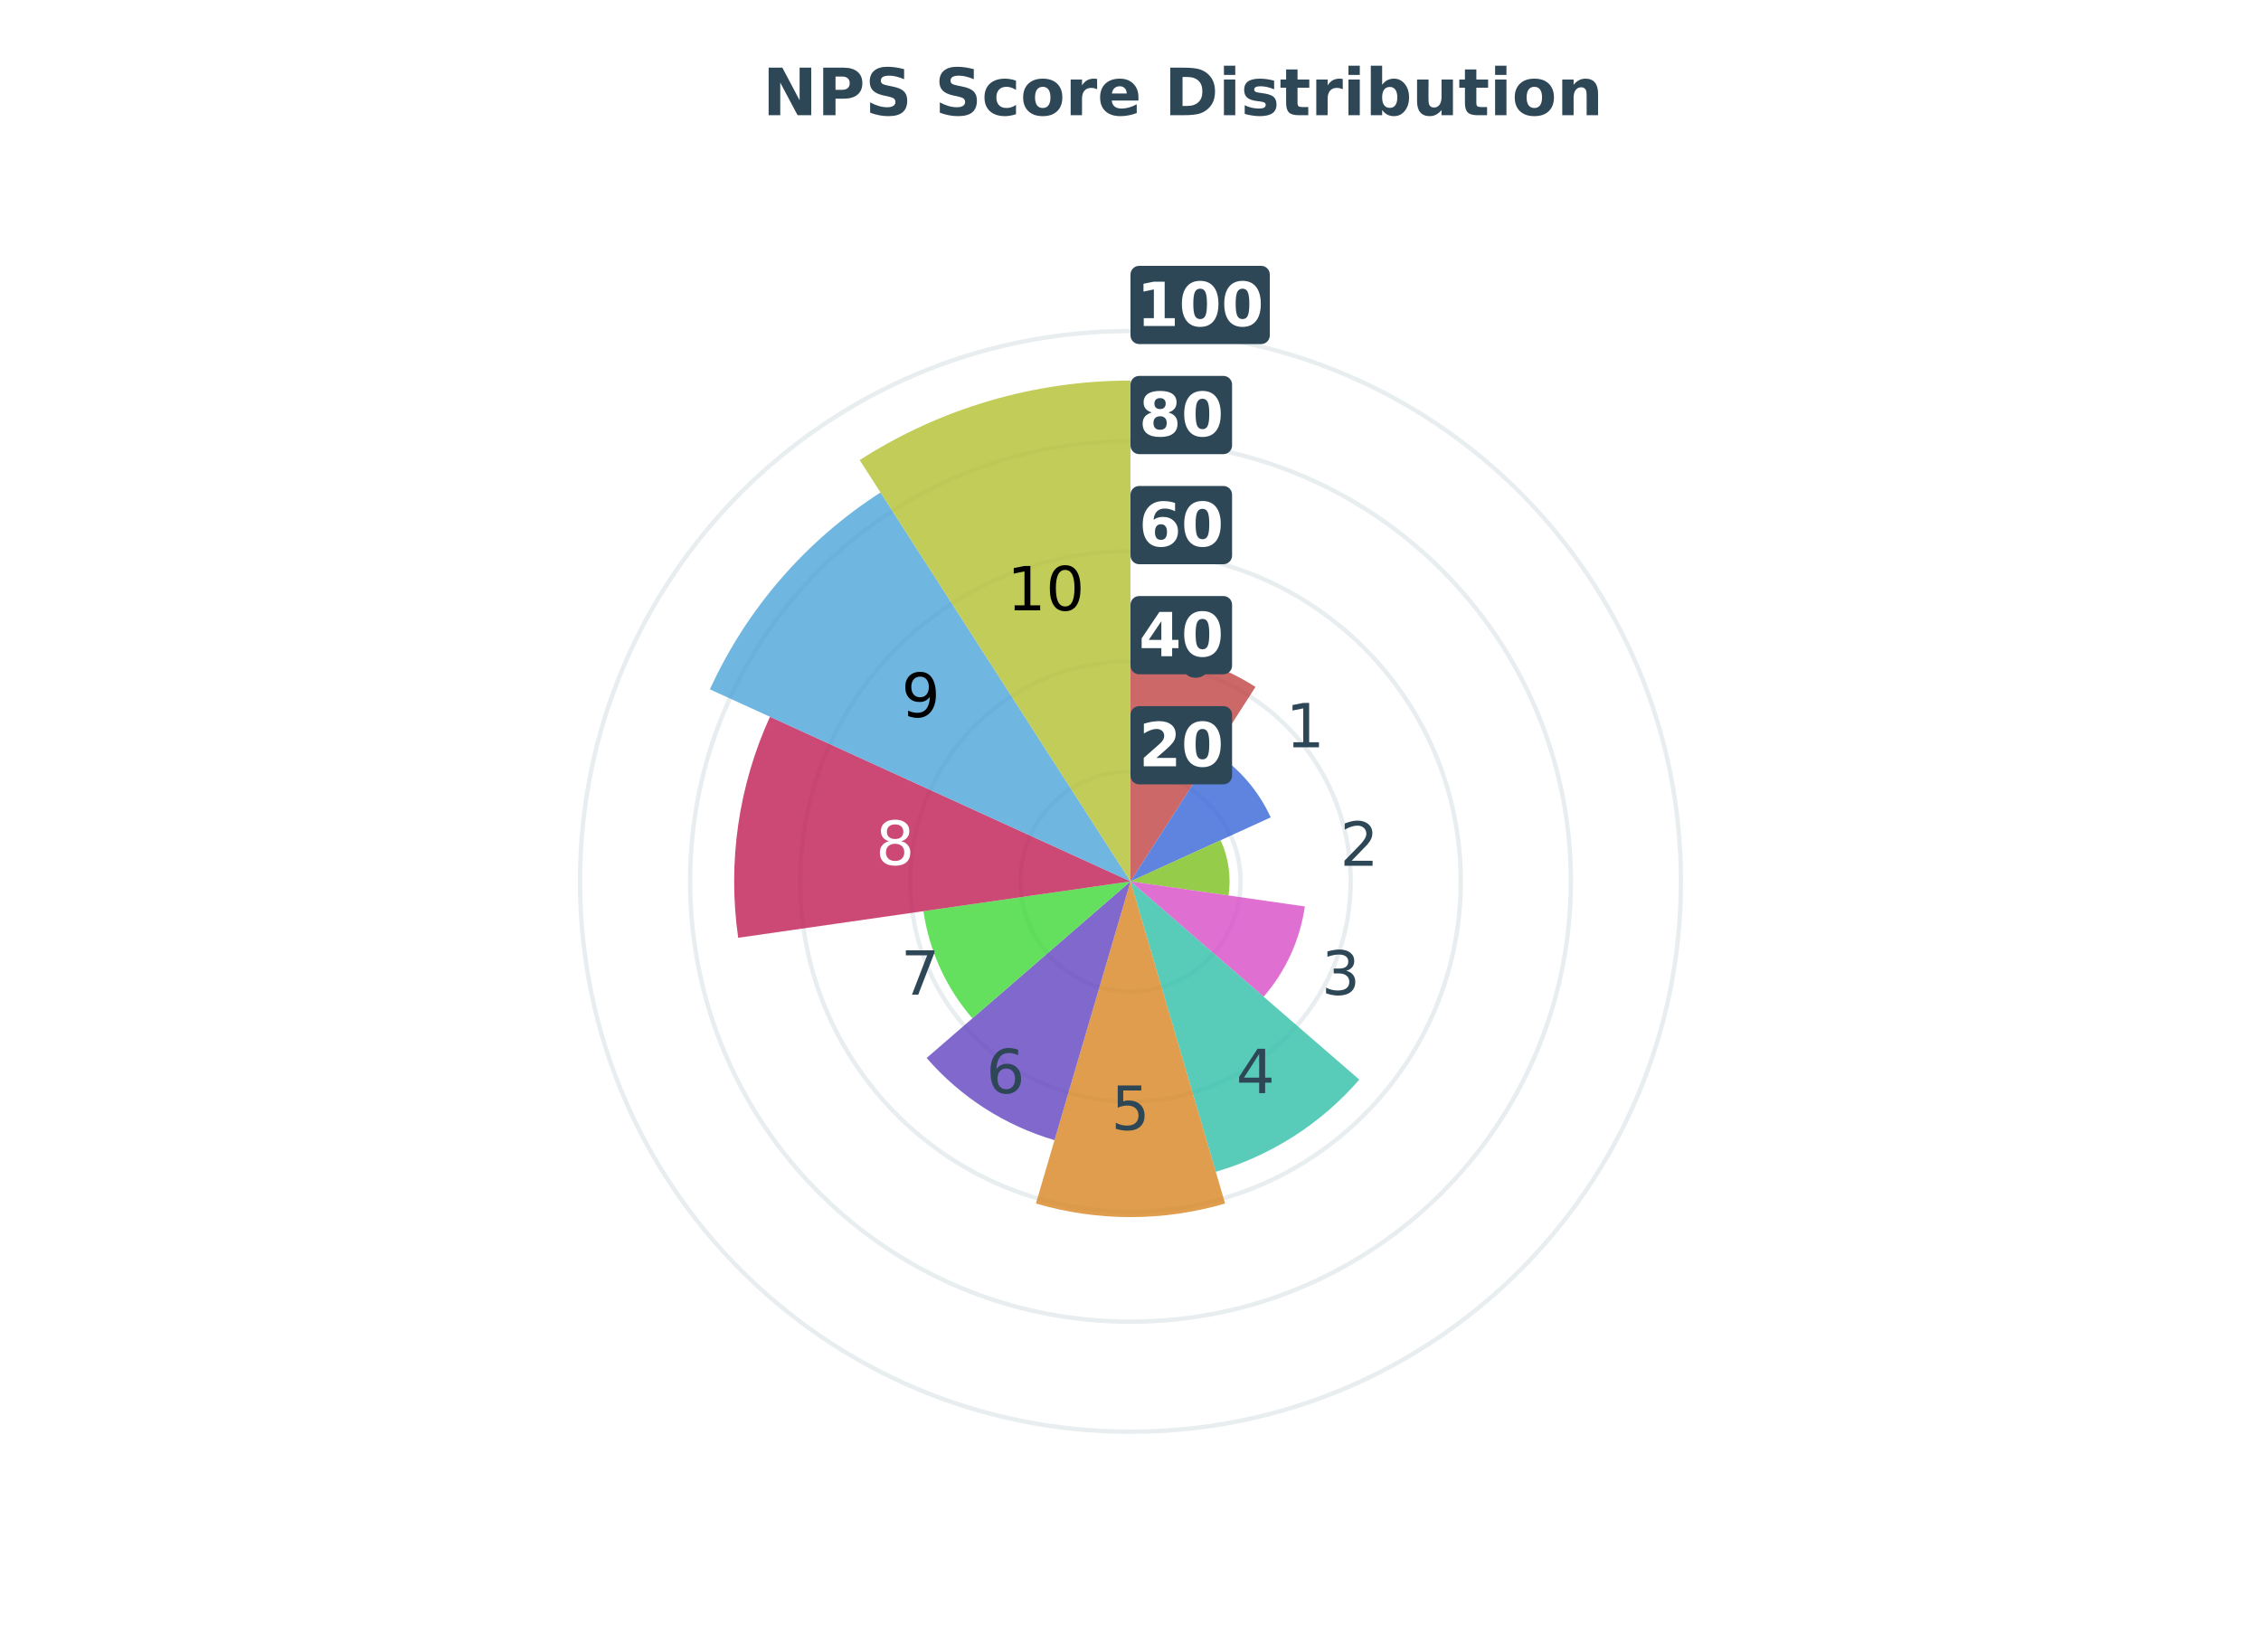
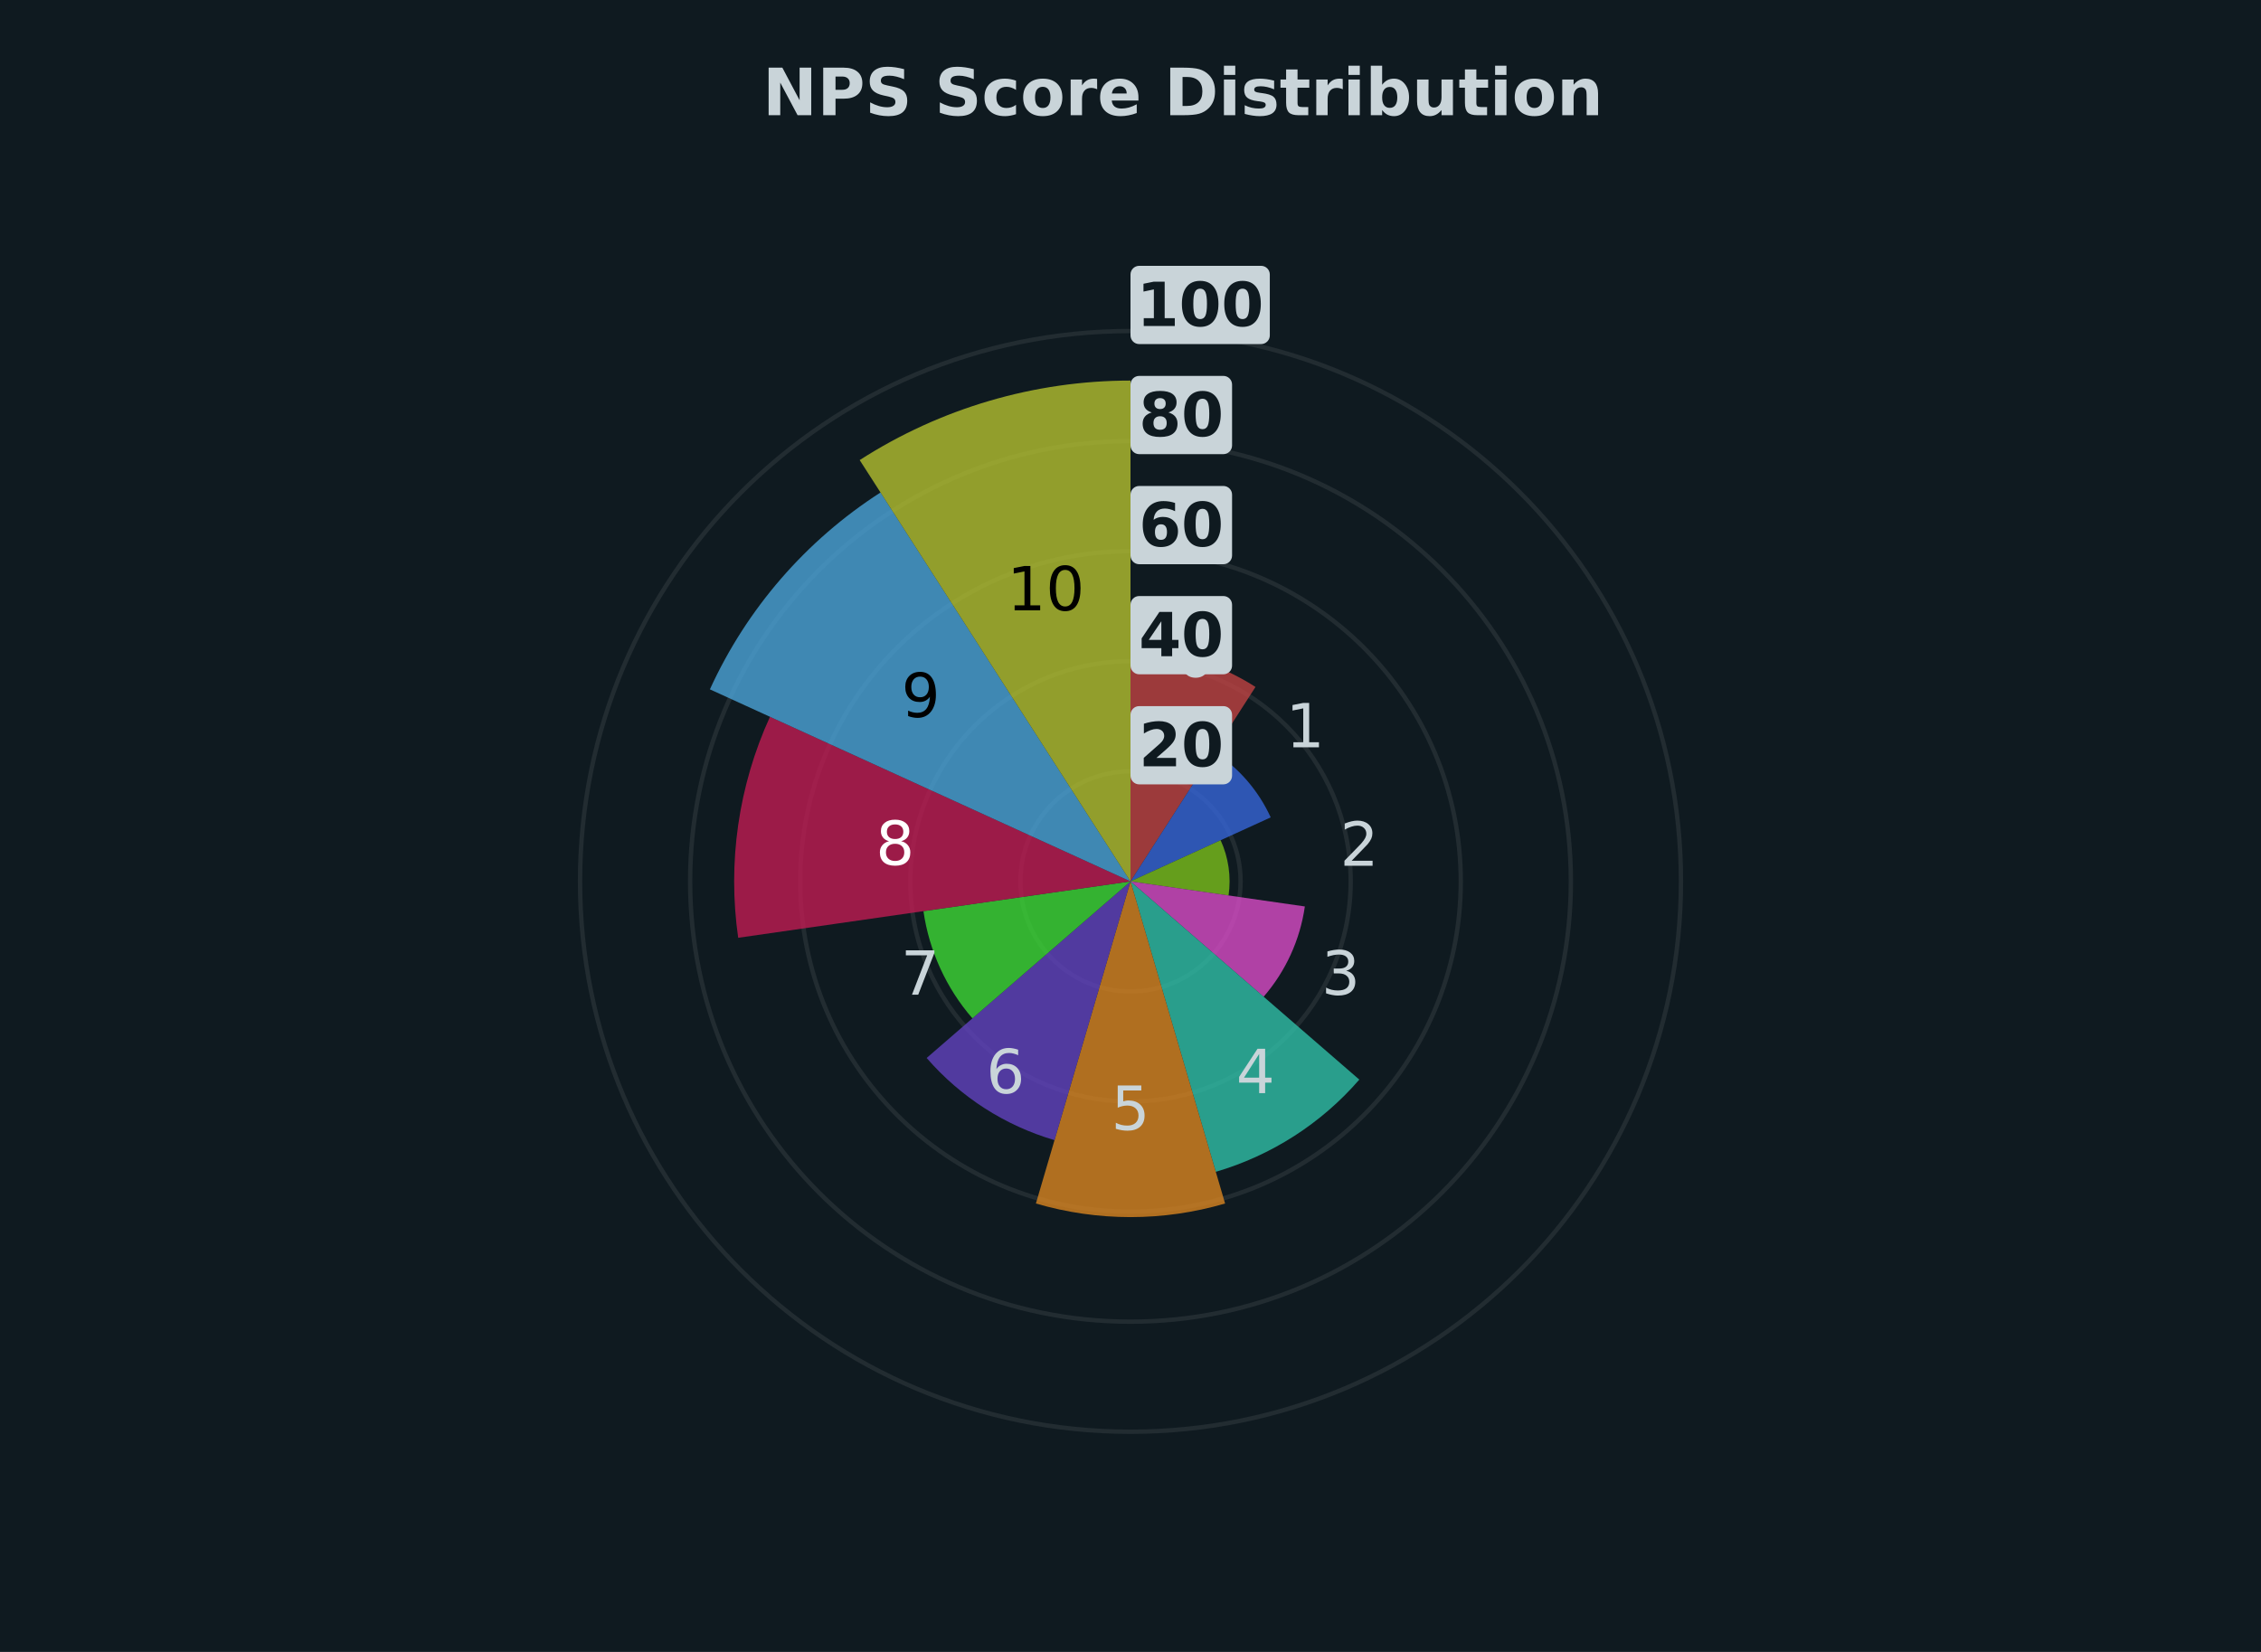
<svg xmlns="http://www.w3.org/2000/svg" width="520" height="380" viewBox="0 0 520 380">
-   <path fill="#ffffff" d="M0 0 h520 v380 h-520 v-380Z" />
-   <text transform="translate(-84.6, 17)" fill="#2e4756" font-family="DejaVu Sans, sans-serif" font-weight="bold" font-size="15" x="260.0" y="9.5">NPS Score Distribution</text>
+   <path fill="#0f1a20" d="M0 0 h520 v380 h-520 v-380Z" />
+   <text transform="translate(-84.6, 17)" fill="#c9d4d9" font-family="DejaVu Sans, sans-serif" font-weight="bold" font-size="15" x="260.0" y="9.5">NPS Score Distribution</text>
  <defs>
    <clipPath id="plot-clip">
      <rect x="0" y="0" width="452.74" height="316.5" />
    </clipPath>
  </defs>
  <g>
-     <circle cx="260.0" cy="202.75" r="25.32" fill="none" stroke="#e8edf0" stroke-width="1" />
-     <circle cx="260.0" cy="202.75" r="50.64" fill="none" stroke="#e8edf0" stroke-width="1" />
-     <circle cx="260.0" cy="202.75" r="75.96" fill="none" stroke="#e8edf0" stroke-width="1" />
-     <circle cx="260.0" cy="202.75" r="101.28" fill="none" stroke="#e8edf0" stroke-width="1" />
-     <circle cx="260.0" cy="202.75" r="126.6" fill="none" stroke="#e8edf0" stroke-width="1" />
+     <circle cx="260.0" cy="202.75" r="25.32" fill="none" stroke="#ffffff14" stroke-width="1" />
+     <circle cx="260.0" cy="202.75" r="50.64" fill="none" stroke="#ffffff14" stroke-width="1" />
+     <circle cx="260.0" cy="202.75" r="75.96" fill="none" stroke="#ffffff14" stroke-width="1" />
+     <circle cx="260.0" cy="202.75" r="101.28" fill="none" stroke="#ffffff14" stroke-width="1" />
+     <circle cx="260.0" cy="202.75" r="126.6" fill="none" stroke="#ffffff14" stroke-width="1" />
    <path d="M 260.0 202.75 L 260.0 149.578 A 53.172 53.172 0 0 1 288.747 158.019 Z" fill="#bf4242" opacity="0.8" />
-     <text x="274.98" y="151.732" fill="#2e4756" font-size="14" font-family="DejaVu Sans, sans-serif" text-anchor="middle" dominant-baseline="middle">0</text>
+     <text x="274.98" y="151.732" fill="#c9d4d9" font-size="14" font-family="DejaVu Sans, sans-serif" text-anchor="middle" dominant-baseline="middle">0</text>
    <path d="M 260.0 202.75 L 279.165 172.929 A 35.448 35.448 0 0 1 292.245 188.024 Z" fill="#3665d8" opacity="0.8" />
-     <text x="300.185" y="167.93" fill="#2e4756" font-size="14" font-family="DejaVu Sans, sans-serif" text-anchor="middle" dominant-baseline="middle">1</text>
+     <text x="300.185" y="167.93" fill="#c9d4d9" font-size="14" font-family="DejaVu Sans, sans-serif" text-anchor="middle" dominant-baseline="middle">1</text>
    <path d="M 260.0 202.75 L 280.729 193.284 A 22.788 22.788 0 0 1 282.556 205.993 Z" fill="#7bbf1c" opacity="0.8" />
-     <text x="312.631" y="195.183" fill="#2e4756" font-size="14" font-family="DejaVu Sans, sans-serif" text-anchor="middle" dominant-baseline="middle">2</text>
+     <text x="312.631" y="195.183" fill="#c9d4d9" font-size="14" font-family="DejaVu Sans, sans-serif" text-anchor="middle" dominant-baseline="middle">2</text>
    <path d="M 260.0 202.75 L 300.1 208.515 A 40.512 40.512 0 0 1 290.617 229.28 Z" fill="#d84bc7" opacity="0.8" />
-     <text x="308.367" y="224.838" fill="#2e4756" font-size="14" font-family="DejaVu Sans, sans-serif" text-anchor="middle" dominant-baseline="middle">3</text>
+     <text x="308.367" y="224.838" fill="#c9d4d9" font-size="14" font-family="DejaVu Sans, sans-serif" text-anchor="middle" dominant-baseline="middle">3</text>
    <path d="M 260.0 202.75 L 312.623 248.348 A 69.63 69.63 0 0 1 279.617 269.559 Z" fill="#2fbfa7" opacity="0.8" />
-     <text x="288.747" y="247.481" fill="#2e4756" font-size="14" font-family="DejaVu Sans, sans-serif" text-anchor="middle" dominant-baseline="middle">4</text>
+     <text x="288.747" y="247.481" fill="#c9d4d9" font-size="14" font-family="DejaVu Sans, sans-serif" text-anchor="middle" dominant-baseline="middle">4</text>
    <path d="M 260.0 202.75 L 281.757 276.848 A 77.226 77.226 0 0 1 238.243 276.848 Z" fill="#d88420" opacity="0.8" />
-     <text x="260.0" y="255.922" fill="#2e4756" font-size="14" font-family="DejaVu Sans, sans-serif" text-anchor="middle" dominant-baseline="middle">5</text>
+     <text x="260.0" y="255.922" fill="#c9d4d9" font-size="14" font-family="DejaVu Sans, sans-serif" text-anchor="middle" dominant-baseline="middle">5</text>
    <path d="M 260.0 202.75 L 242.523 262.271 A 62.034 62.034 0 0 1 213.118 243.374 Z" fill="#6142bf" opacity="0.8" />
-     <text x="231.253" y="247.481" fill="#2e4756" font-size="14" font-family="DejaVu Sans, sans-serif" text-anchor="middle" dominant-baseline="middle">6</text>
+     <text x="231.253" y="247.481" fill="#c9d4d9" font-size="14" font-family="DejaVu Sans, sans-serif" text-anchor="middle" dominant-baseline="middle">6</text>
    <path d="M 260.0 202.75 L 223.642 234.254 A 48.108 48.108 0 0 1 212.382 209.596 Z" fill="#3dd836" opacity="0.8" />
-     <text x="211.633" y="224.838" fill="#2e4756" font-size="14" font-family="DejaVu Sans, sans-serif" text-anchor="middle" dominant-baseline="middle">7</text>
+     <text x="211.633" y="224.838" fill="#c9d4d9" font-size="14" font-family="DejaVu Sans, sans-serif" text-anchor="middle" dominant-baseline="middle">7</text>
    <path d="M 260.0 202.75 L 169.776 215.722 A 91.152 91.152 0 0 1 177.085 164.884 Z" fill="#bf1c53" opacity="0.8" />
    <text x="205.865" y="194.967" fill="#ffffff" font-size="14" font-family="DejaVu Sans, sans-serif" text-anchor="middle" dominant-baseline="middle">8</text>
    <path d="M 260.0 202.75 L 163.266 158.573 A 106.344 106.344 0 0 1 202.506 113.288 Z" fill="#4ba4d8" opacity="0.8" />
    <text x="211.778" y="160.966" fill="#000000" font-size="14" font-family="DejaVu Sans, sans-serif" text-anchor="middle" dominant-baseline="middle">9</text>
    <path d="M 260.0 202.75 L 197.715 105.833 A 115.206 115.206 0 0 1 260.0 87.544 Z" fill="#b3bf2f" opacity="0.8" />
    <text x="240.526" y="136.426" fill="#000000" font-size="14" font-family="DejaVu Sans, sans-serif" text-anchor="middle" dominant-baseline="middle">10</text>
-     <rect x="260.0" y="162.43" width="23.36" height="18" rx="2" fill="#2e4756" fill-opacity="1" />
-     <text x="271.68" y="171.43" fill="#ffffff" font-size="14" font-family="DejaVu Sans, sans-serif" font-weight="bold" text-anchor="middle" dominant-baseline="central">20</text>
-     <rect x="260.0" y="137.11" width="23.36" height="18" rx="2" fill="#2e4756" fill-opacity="1" />
-     <text x="271.68" y="146.11" fill="#ffffff" font-size="14" font-family="DejaVu Sans, sans-serif" font-weight="bold" text-anchor="middle" dominant-baseline="central">40</text>
-     <rect x="260.0" y="111.79" width="23.36" height="18" rx="2" fill="#2e4756" fill-opacity="1" />
-     <text x="271.68" y="120.79" fill="#ffffff" font-size="14" font-family="DejaVu Sans, sans-serif" font-weight="bold" text-anchor="middle" dominant-baseline="central">60</text>
-     <rect x="260.0" y="86.47" width="23.36" height="18" rx="2" fill="#2e4756" fill-opacity="1" />
-     <text x="271.68" y="95.47" fill="#ffffff" font-size="14" font-family="DejaVu Sans, sans-serif" font-weight="bold" text-anchor="middle" dominant-baseline="central">80</text>
-     <rect x="260.0" y="61.15" width="32.04" height="18" rx="2" fill="#2e4756" fill-opacity="1" />
-     <text x="276.02" y="70.15" fill="#ffffff" font-size="14" font-family="DejaVu Sans, sans-serif" font-weight="bold" text-anchor="middle" dominant-baseline="central">100</text>
+     <rect x="260.0" y="162.43" width="23.36" height="18" rx="2" fill="#c9d4d9" fill-opacity="1" />
+     <text x="271.68" y="171.43" fill="#0f1a20" font-size="14" font-family="DejaVu Sans, sans-serif" font-weight="bold" text-anchor="middle" dominant-baseline="central">20</text>
+     <rect x="260.0" y="137.11" width="23.36" height="18" rx="2" fill="#c9d4d9" fill-opacity="1" />
+     <text x="271.68" y="146.11" fill="#0f1a20" font-size="14" font-family="DejaVu Sans, sans-serif" font-weight="bold" text-anchor="middle" dominant-baseline="central">40</text>
+     <rect x="260.0" y="111.79" width="23.36" height="18" rx="2" fill="#c9d4d9" fill-opacity="1" />
+     <text x="271.68" y="120.79" fill="#0f1a20" font-size="14" font-family="DejaVu Sans, sans-serif" font-weight="bold" text-anchor="middle" dominant-baseline="central">60</text>
+     <rect x="260.0" y="86.47" width="23.36" height="18" rx="2" fill="#c9d4d9" fill-opacity="1" />
+     <text x="271.68" y="95.47" fill="#0f1a20" font-size="14" font-family="DejaVu Sans, sans-serif" font-weight="bold" text-anchor="middle" dominant-baseline="central">80</text>
+     <rect x="260.0" y="61.15" width="32.04" height="18" rx="2" fill="#c9d4d9" fill-opacity="1" />
+     <text x="276.02" y="70.15" fill="#0f1a20" font-size="14" font-family="DejaVu Sans, sans-serif" font-weight="bold" text-anchor="middle" dominant-baseline="central">100</text>
  </g>
</svg>
